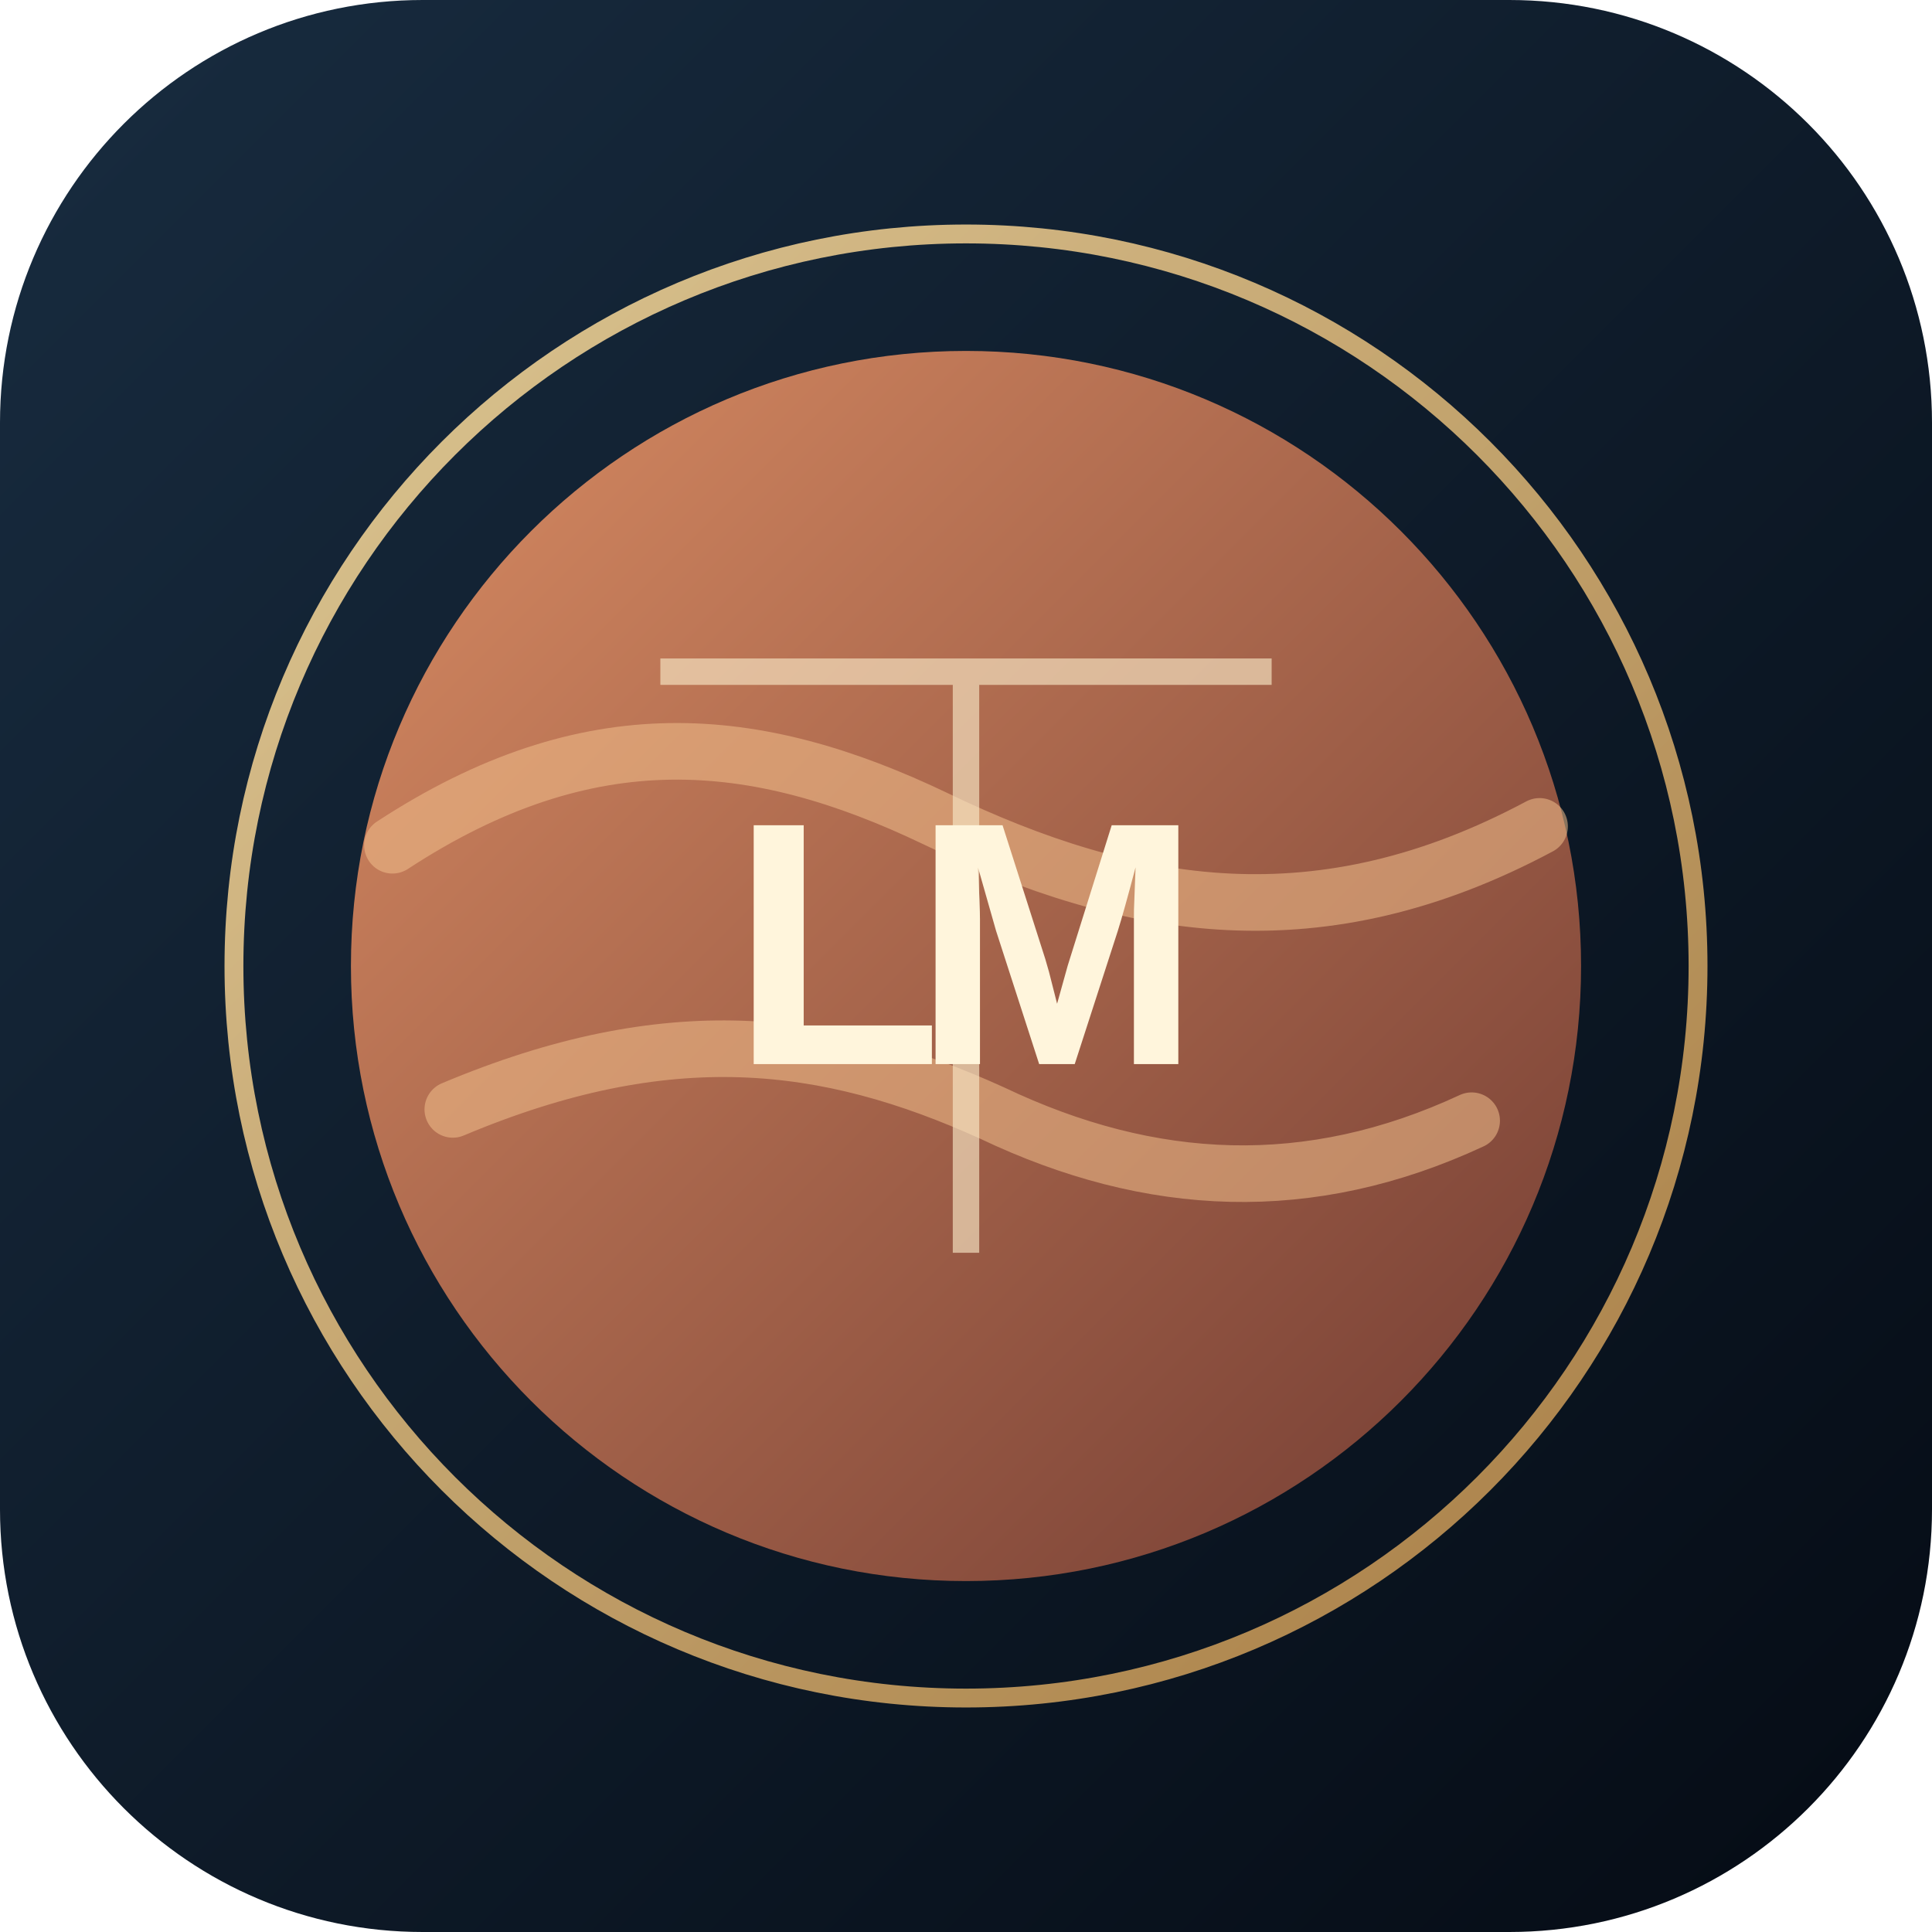
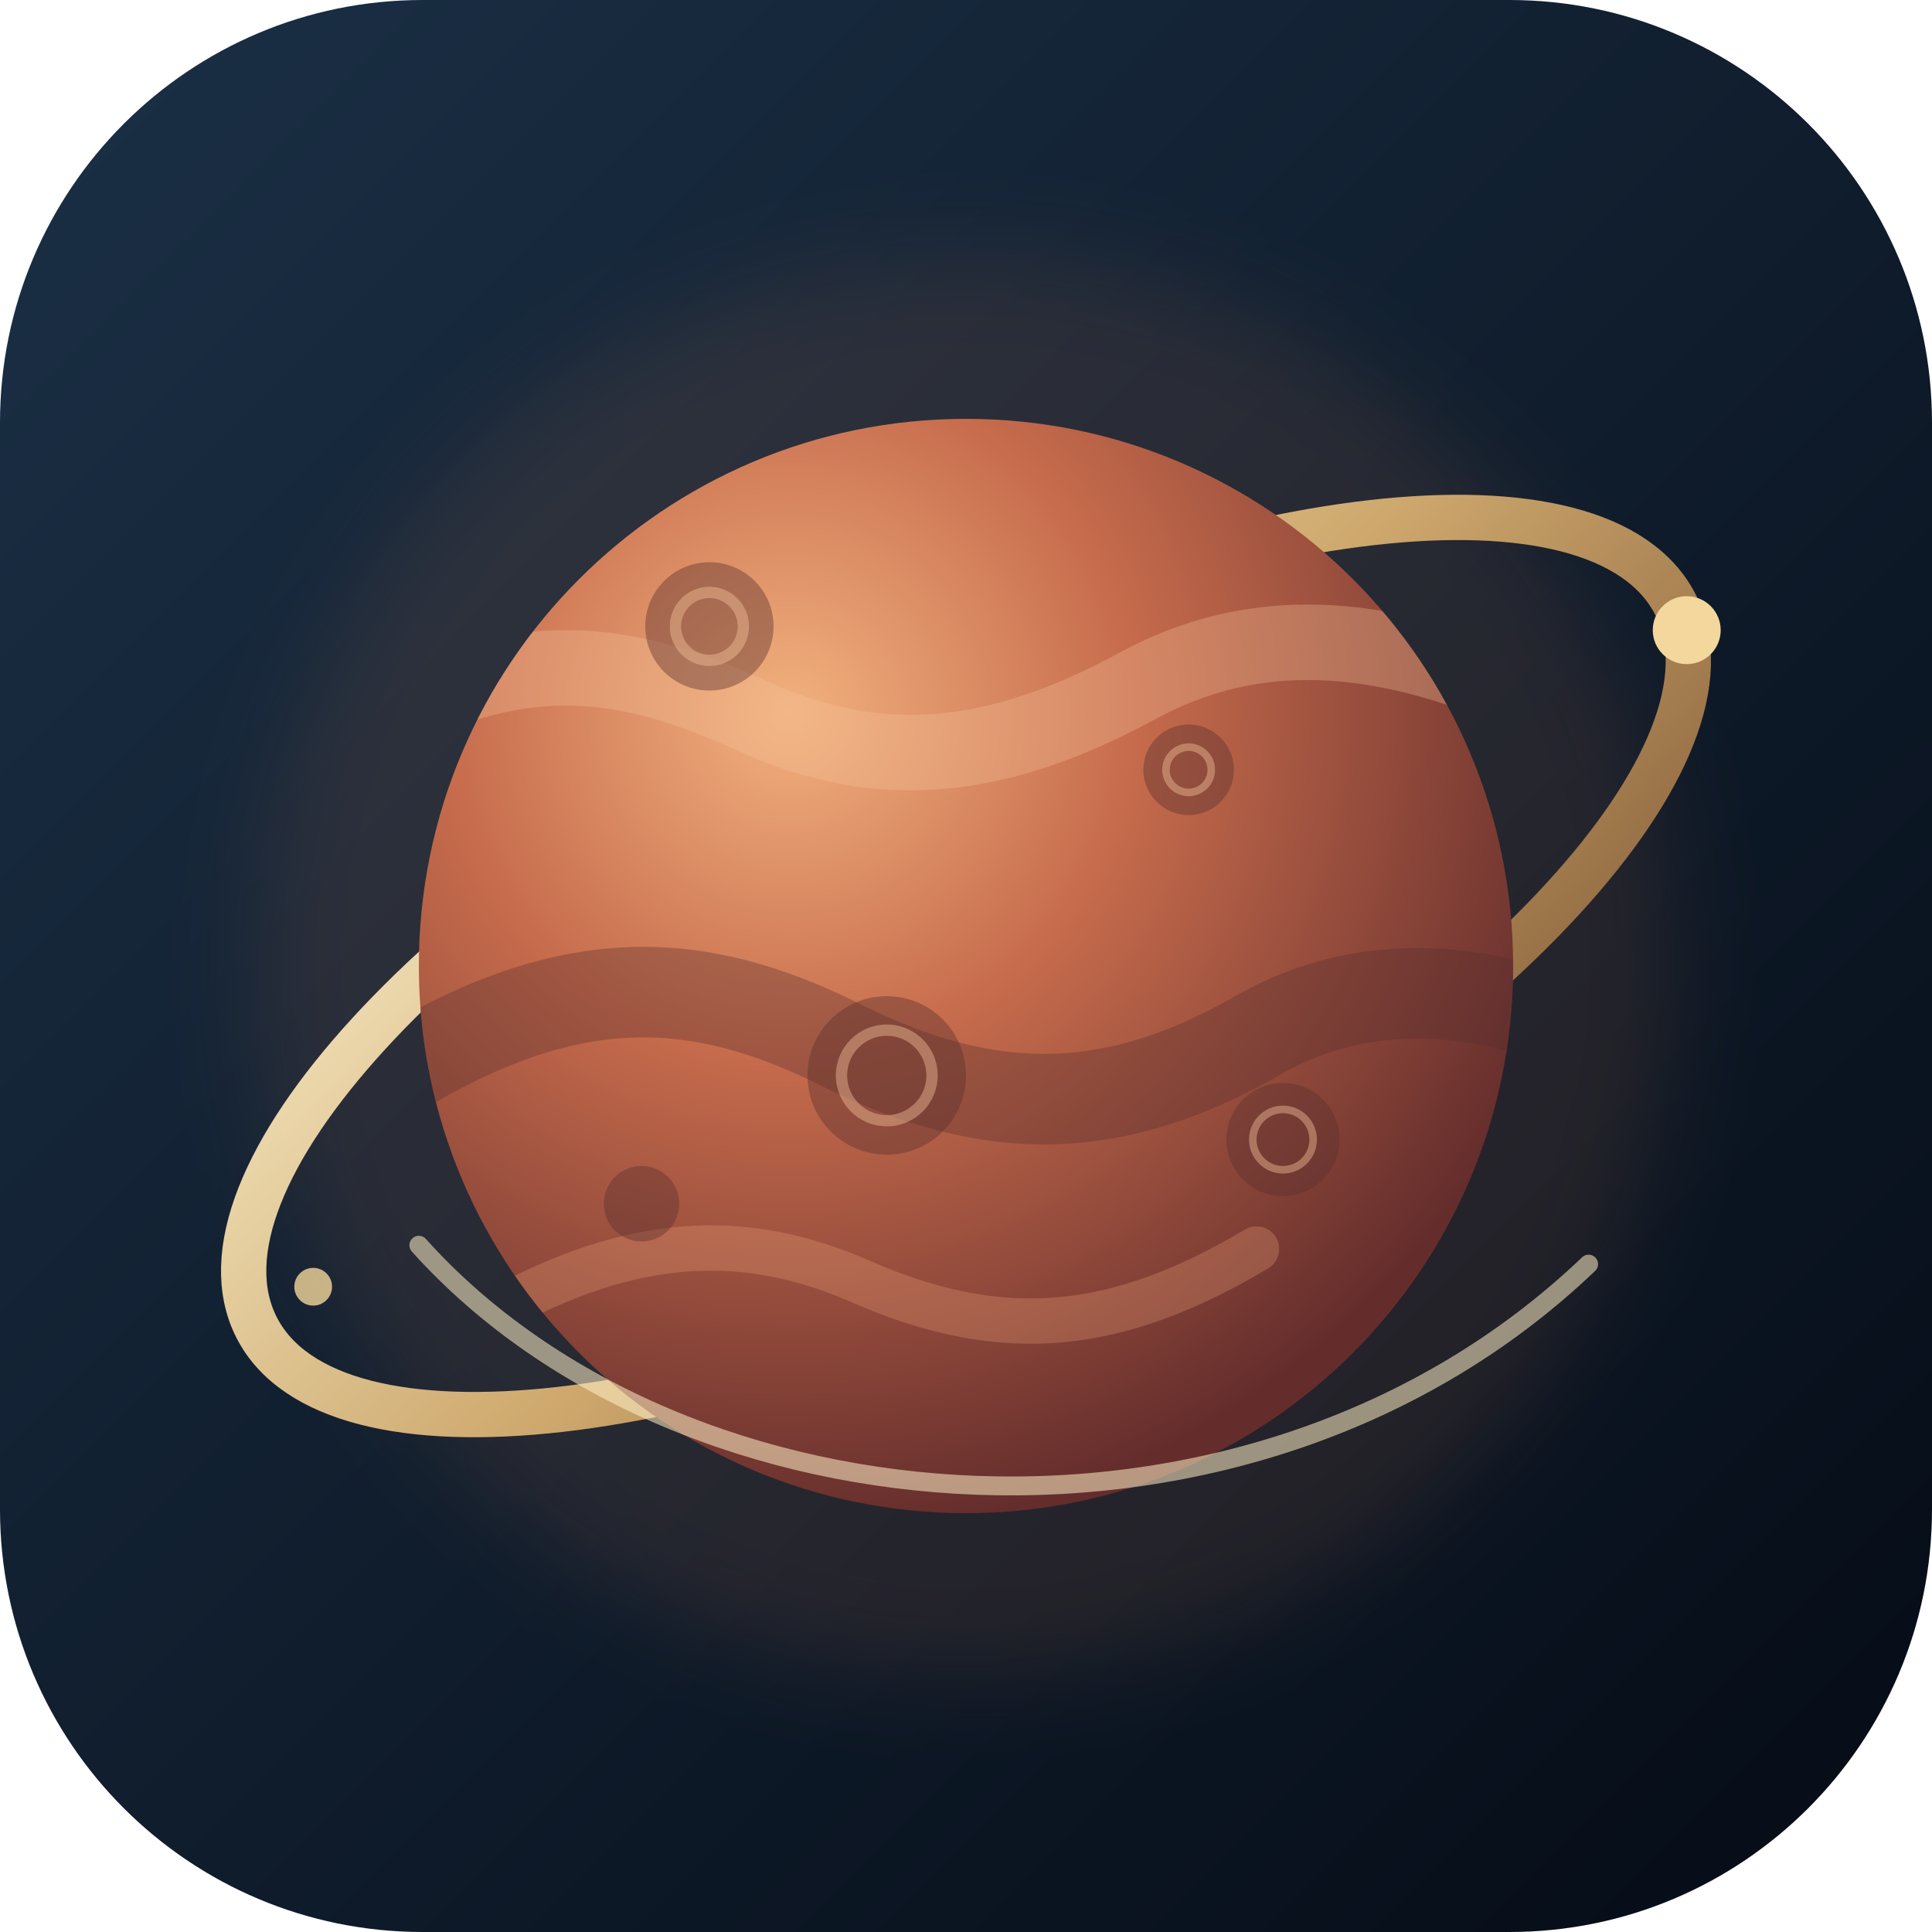
<svg xmlns="http://www.w3.org/2000/svg" viewBox="0 0 512 512">
  <defs>
-     <linearGradient id="bg" x1="0" y1="0" x2="1" y2="1">
-       <stop stop-color="#182c40" />
-       <stop offset="1" stop-color="#050b14" />
+     <linearGradient id="space" x1="0" y1="0" x2="1" y2="1">
+       <stop stop-color="#1b3046" />
+       <stop offset="1" stop-color="#050b15" />
    </linearGradient>
-     <linearGradient id="gold" x1="0" y1="0" x2="1" y2="1">
-       <stop stop-color="#f2d89e" />
-       <stop offset="1" stop-color="#b98949" />
+     <radialGradient id="mars" cx="34%" cy="27%" r="75%">
+       <stop stop-color="#f2b17e" />
+       <stop offset=".42" stop-color="#c66b4c" />
+       <stop offset="1" stop-color="#642d2c" />
+     </radialGradient>
+     <linearGradient id="orbit" x1="0" y1="0" x2="1" y2="1">
+       <stop stop-color="#fff0c7" />
+       <stop offset=".5" stop-color="#d6ae70" />
+       <stop offset="1" stop-color="#8d633c" />
    </linearGradient>
-     <linearGradient id="mars" x1="0" y1="0" x2="1" y2="1">
-       <stop stop-color="#d98c63" />
-       <stop offset="1" stop-color="#713b32" />
-     </linearGradient>
+     <clipPath id="planet">
+       <circle cx="256" cy="256" r="145" />
+     </clipPath>
+     <filter id="shadow" x="-30%" y="-30%" width="160%" height="160%">
+       <feGaussianBlur stdDeviation="12" />
+     </filter>
  </defs>
-   <rect width="512" height="512" rx="112" fill="url(#bg)" />
-   <circle cx="256" cy="256" r="194" fill="none" stroke="url(#gold)" stroke-width="5" opacity=".9" />
-   <circle cx="256" cy="256" r="163" fill="url(#mars)" />
-   <path d="M104 224c52-34 96-30 144-7 52 25 102 33 160 2M120 294c57-24 99-19 143 1 42 20 84 22 127 2" fill="none" stroke="#f1bd8b" stroke-width="15" stroke-linecap="round" opacity=".55" />
-   <path d="M175 178h162M256 178v154" fill="none" stroke="#f7e7c5" stroke-width="7" opacity=".65" />
-   <text x="256" y="282" text-anchor="middle" font-family="Arial,sans-serif" font-size="92" font-weight="900" letter-spacing="-8" fill="#fff5dc">LM</text>
-   <path d="M167 364h178" stroke="url(#gold)" stroke-width="6" stroke-linecap="round" />
+   <rect width="512" height="512" rx="112" fill="url(#space)" />
+   <circle cx="256" cy="256" r="188" fill="#d47e55" opacity=".12" filter="url(#shadow)" />
+   <ellipse cx="256" cy="256" rx="211" ry="79" transform="rotate(-27 256 256)" fill="none" stroke="url(#orbit)" stroke-width="12" opacity=".95" />
+   <circle cx="256" cy="256" r="145" fill="url(#mars)" />
+   <g clip-path="url(#planet)" fill="none" stroke-linecap="round">
+     <path d="M95 194c43-25 72-19 105-4 33 15 64 12 101-8 31-17 64-15 103 2" stroke="#f6c49a" stroke-width="20" opacity=".32" />
+     <path d="M104 285c47-29 81-27 119-8 40 20 73 19 111-3 25-14 54-14 83-2" stroke="#542d2b" stroke-width="24" opacity=".34" />
+     <path d="M138 344c36-18 64-16 91-4 37 16 67 13 104-9" stroke="#f0a77a" stroke-width="12" opacity=".28" />
+   </g>
+   <g fill="#5b302d" opacity=".42">
+     <circle cx="188" cy="166" r="17" />
+     <circle cx="315" cy="204" r="12" />
+     <circle cx="235" cy="285" r="21" />
+     <circle cx="340" cy="302" r="15" />
+     <circle cx="170" cy="319" r="10" />
+   </g>
+   <g fill="none" stroke="#f7c69e" opacity=".42">
+     <circle cx="188" cy="166" r="9" stroke-width="3" />
+     <circle cx="315" cy="204" r="6" stroke-width="2" />
+     <circle cx="235" cy="285" r="12" stroke-width="3" />
+     <circle cx="340" cy="302" r="8" stroke-width="2" />
+   </g>
+   <path d="M111 330c70 78 221 90 310 5" fill="none" stroke="#fff0c7" stroke-width="5" opacity=".55" stroke-linecap="round" />
+   <circle cx="447" cy="167" r="9" fill="#f4d79c" />
+   <circle cx="83" cy="341" r="5" fill="#f4d79c" opacity=".8" />
</svg>
